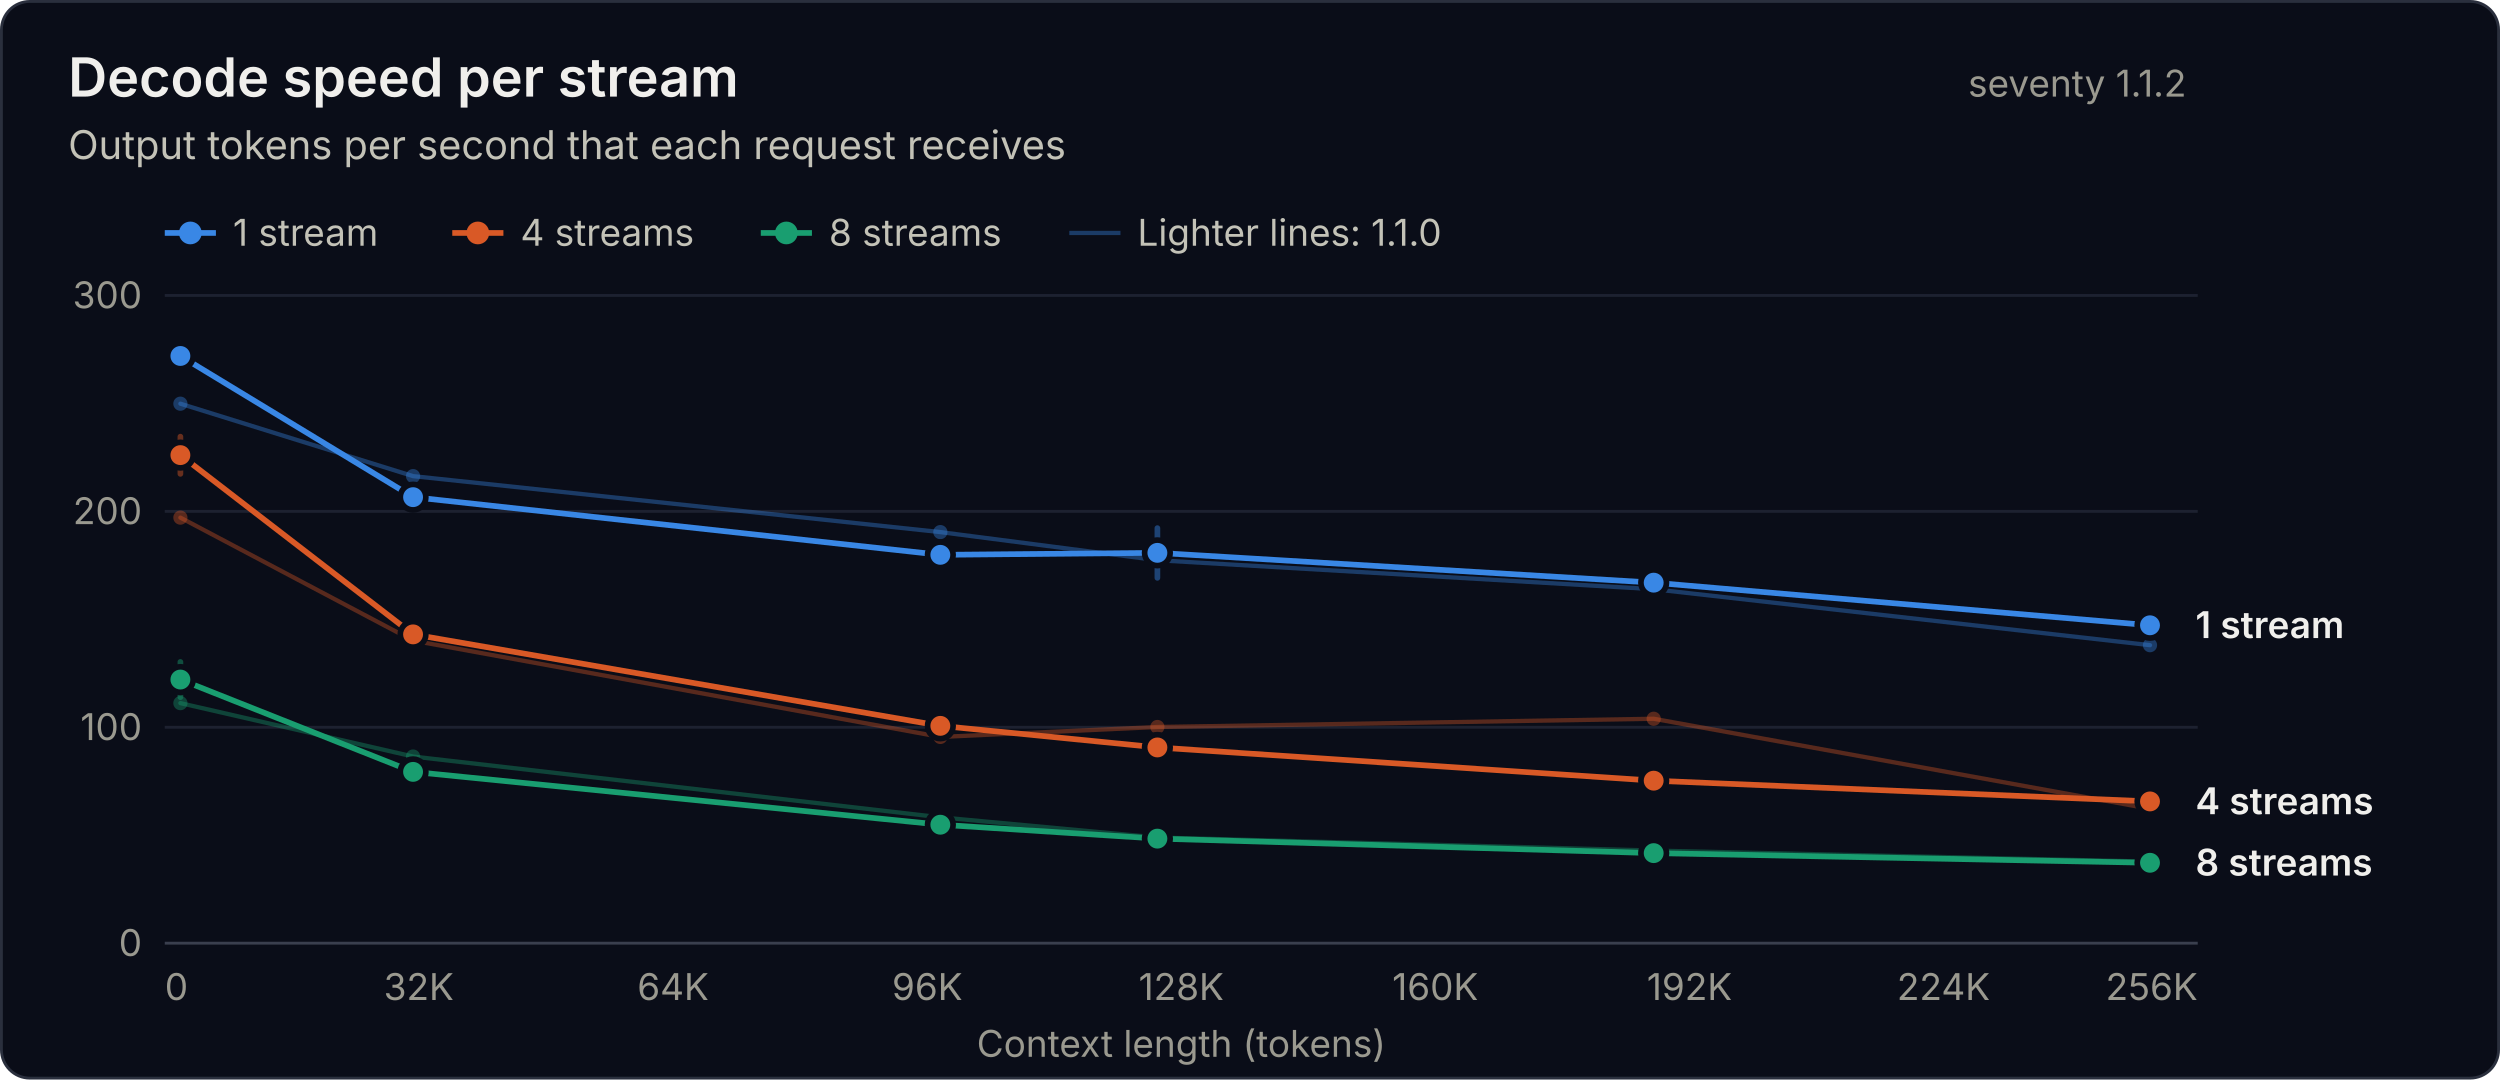
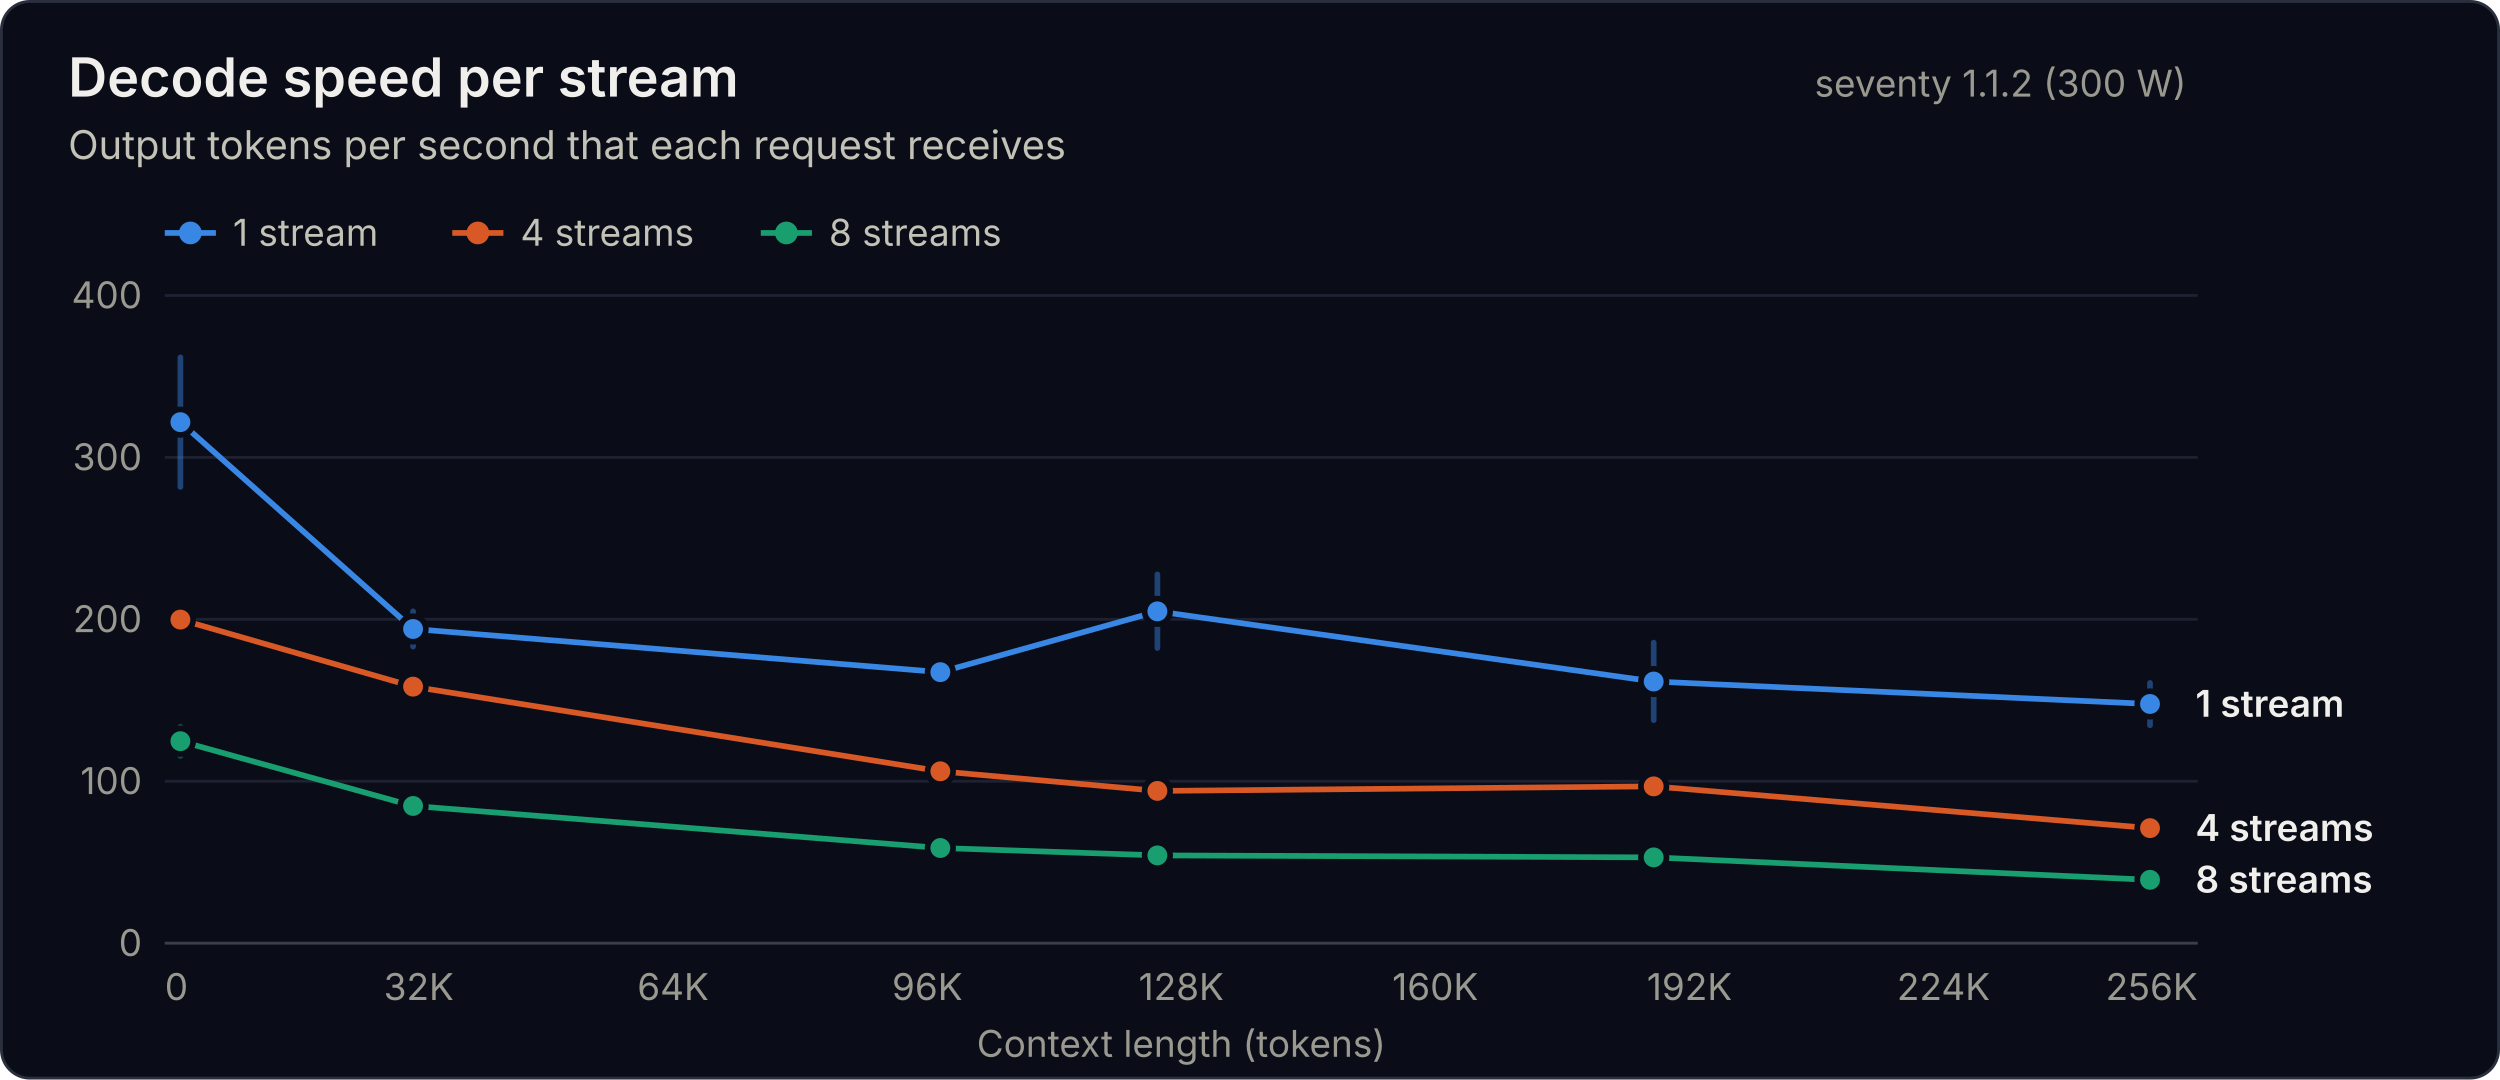
<svg xmlns="http://www.w3.org/2000/svg" viewBox="0 0 880 380" width="880" height="380" font-family="Inter, system-ui, -apple-system, 'Segoe UI', Helvetica, Arial, sans-serif" role="img" aria-label="Decode speed per stream">
  <rect x="0.5" y="0.5" width="879" height="379" rx="10" fill="#0a0d18" stroke="#2a2f3d" />
  <text x="24.0" y="34.0" font-size="19" font-weight="600" fill="#f0efec" text-anchor="start">Decode speed per stream</text>
  <text x="24.0" y="56.0" font-size="14" font-weight="400" fill="#c3c2b7" text-anchor="start">Output tokens per second that each request receives</text>
-   <text x="769.6" y="34.0" font-size="13" font-weight="400" fill="#9a998f" text-anchor="end">seventy 1.1.2</text>
+   <text x="769.6" y="34.0" font-size="13" font-weight="400" fill="#9a998f" text-anchor="end">seventy 1.1.2 (300 W)</text>
  <line x1="58" x2="773.6" y1="332.0" y2="332.0" stroke="#3a3f4e" stroke-width="1" />
  <text x="50.0" y="336.5" font-size="13" font-weight="400" fill="#9a998f" text-anchor="end">0</text>
-   <line x1="58" x2="773.6" y1="256.0" y2="256.0" stroke="#1d2130" stroke-width="1" />
-   <text x="50.0" y="260.5" font-size="13" font-weight="400" fill="#9a998f" text-anchor="end">100</text>
-   <line x1="58" x2="773.6" y1="180.0" y2="180.0" stroke="#1d2130" stroke-width="1" />
-   <text x="50.0" y="184.5" font-size="13" font-weight="400" fill="#9a998f" text-anchor="end">200</text>
+   <line x1="58" x2="773.6" y1="275.0" y2="275.0" stroke="#1d2130" stroke-width="1" />
+   <text x="50.0" y="279.5" font-size="13" font-weight="400" fill="#9a998f" text-anchor="end">100</text>
+   <line x1="58" x2="773.6" y1="218.0" y2="218.0" stroke="#1d2130" stroke-width="1" />
+   <text x="50.0" y="222.5" font-size="13" font-weight="400" fill="#9a998f" text-anchor="end">200</text>
+   <line x1="58" x2="773.6" y1="161.0" y2="161.0" stroke="#1d2130" stroke-width="1" />
+   <text x="50.0" y="165.5" font-size="13" font-weight="400" fill="#9a998f" text-anchor="end">300</text>
  <line x1="58" x2="773.6" y1="104.0" y2="104.0" stroke="#1d2130" stroke-width="1" />
-   <text x="50.0" y="108.5" font-size="13" font-weight="400" fill="#9a998f" text-anchor="end">300</text>
+   <text x="50.0" y="108.5" font-size="13" font-weight="400" fill="#9a998f" text-anchor="end">400</text>
  <text x="58.0" y="352.0" font-size="13" font-weight="400" fill="#9a998f" text-anchor="start">0</text>
  <text x="147.4" y="352.0" font-size="13" font-weight="400" fill="#9a998f" text-anchor="middle">32K</text>
  <text x="236.9" y="352.0" font-size="13" font-weight="400" fill="#9a998f" text-anchor="middle">64K</text>
  <text x="326.4" y="352.0" font-size="13" font-weight="400" fill="#9a998f" text-anchor="middle">96K</text>
  <text x="415.8" y="352.0" font-size="13" font-weight="400" fill="#9a998f" text-anchor="middle">128K</text>
  <text x="505.2" y="352.0" font-size="13" font-weight="400" fill="#9a998f" text-anchor="middle">160K</text>
  <text x="594.7" y="352.0" font-size="13" font-weight="400" fill="#9a998f" text-anchor="middle">192K</text>
  <text x="684.1" y="352.0" font-size="13" font-weight="400" fill="#9a998f" text-anchor="middle">224K</text>
  <text x="773.6" y="352.0" font-size="13" font-weight="400" fill="#9a998f" text-anchor="end">256K</text>
  <text x="415.8" y="372.0" font-size="13" font-weight="400" fill="#9a998f" text-anchor="middle">Context length (tokens)</text>
-   <polyline points="63.5,142.1 145.4,167.6 331.0,187.3 407.4,197.2 582.1,207.4 756.8,227.1" fill="none" stroke="#3987e5" stroke-opacity="0.38" stroke-width="1.5" stroke-linejoin="round" stroke-linecap="round" />
-   <circle cx="63.5" cy="142.1" r="2.5" fill="#3987e5" fill-opacity="0.38" />
-   <circle cx="145.4" cy="167.6" r="2.5" fill="#3987e5" fill-opacity="0.38" />
-   <circle cx="331.0" cy="187.3" r="2.5" fill="#3987e5" fill-opacity="0.38" />
-   <circle cx="407.4" cy="197.2" r="2.5" fill="#3987e5" fill-opacity="0.38" />
-   <circle cx="582.1" cy="207.4" r="2.5" fill="#3987e5" fill-opacity="0.38" />
-   <circle cx="756.8" cy="227.1" r="2.5" fill="#3987e5" fill-opacity="0.38" />
-   <polyline points="63.5,182.2 145.4,225.5 331.0,259.4 407.4,255.9 582.1,253.0 756.8,284.7" fill="none" stroke="#d95926" stroke-opacity="0.38" stroke-width="1.5" stroke-linejoin="round" stroke-linecap="round" />
-   <circle cx="63.5" cy="182.2" r="2.5" fill="#d95926" fill-opacity="0.38" />
-   <circle cx="145.4" cy="225.5" r="2.5" fill="#d95926" fill-opacity="0.38" />
-   <circle cx="331.0" cy="259.4" r="2.5" fill="#d95926" fill-opacity="0.38" />
-   <circle cx="407.4" cy="255.9" r="2.5" fill="#d95926" fill-opacity="0.38" />
-   <circle cx="582.1" cy="253.0" r="2.5" fill="#d95926" fill-opacity="0.38" />
-   <circle cx="756.8" cy="284.7" r="2.5" fill="#d95926" fill-opacity="0.38" />
-   <polyline points="63.5,247.5 145.4,266.3 331.0,287.7 407.4,294.8 582.1,299.4 756.8,303.3" fill="none" stroke="#199e70" stroke-opacity="0.38" stroke-width="1.5" stroke-linejoin="round" stroke-linecap="round" />
-   <circle cx="63.5" cy="247.5" r="2.5" fill="#199e70" fill-opacity="0.38" />
-   <circle cx="145.4" cy="266.3" r="2.5" fill="#199e70" fill-opacity="0.38" />
-   <circle cx="331.0" cy="287.7" r="2.5" fill="#199e70" fill-opacity="0.38" />
-   <circle cx="407.4" cy="294.8" r="2.5" fill="#199e70" fill-opacity="0.38" />
-   <circle cx="582.1" cy="299.4" r="2.5" fill="#199e70" fill-opacity="0.38" />
-   <circle cx="756.8" cy="303.3" r="2.5" fill="#199e70" fill-opacity="0.38" />
-   <polyline points="63.5,125.3 145.4,175.0 331.0,195.3 407.4,194.6 582.1,205.1 756.8,220.1" fill="none" stroke="#3987e5" stroke-width="2" stroke-linejoin="round" stroke-linecap="round" />
-   <line x1="63.5" x2="63.5" y1="129.6" y2="121.0" stroke="#3987e5" stroke-opacity="0.45" stroke-width="2" stroke-linecap="round" />
-   <circle cx="63.5" cy="125.3" r="4.5" fill="#3987e5" stroke="#0a0d18" stroke-width="2" />
-   <line x1="145.4" x2="145.4" y1="177.0" y2="172.9" stroke="#3987e5" stroke-opacity="0.45" stroke-width="2" stroke-linecap="round" />
-   <circle cx="145.4" cy="175.0" r="4.5" fill="#3987e5" stroke="#0a0d18" stroke-width="2" />
-   <line x1="331.0" x2="331.0" y1="198.2" y2="192.3" stroke="#3987e5" stroke-opacity="0.45" stroke-width="2" stroke-linecap="round" />
-   <circle cx="331.0" cy="195.3" r="4.5" fill="#3987e5" stroke="#0a0d18" stroke-width="2" />
-   <line x1="407.4" x2="407.4" y1="203.4" y2="185.9" stroke="#3987e5" stroke-opacity="0.45" stroke-width="2" stroke-linecap="round" />
-   <circle cx="407.4" cy="194.6" r="4.5" fill="#3987e5" stroke="#0a0d18" stroke-width="2" />
-   <line x1="582.1" x2="582.1" y1="207.8" y2="202.4" stroke="#3987e5" stroke-opacity="0.45" stroke-width="2" stroke-linecap="round" />
-   <circle cx="582.1" cy="205.1" r="4.5" fill="#3987e5" stroke="#0a0d18" stroke-width="2" />
-   <line x1="756.8" x2="756.8" y1="223.3" y2="216.9" stroke="#3987e5" stroke-opacity="0.45" stroke-width="2" stroke-linecap="round" />
-   <circle cx="756.8" cy="220.1" r="4.5" fill="#3987e5" stroke="#0a0d18" stroke-width="2" />
-   <polyline points="63.5,160.2 145.4,223.3 331.0,255.5 407.4,263.1 582.1,274.8 756.8,282.1" fill="none" stroke="#d95926" stroke-width="2" stroke-linejoin="round" stroke-linecap="round" />
-   <line x1="63.5" x2="63.5" y1="166.8" y2="153.7" stroke="#d95926" stroke-opacity="0.45" stroke-width="2" stroke-linecap="round" />
-   <circle cx="63.5" cy="160.2" r="4.5" fill="#d95926" stroke="#0a0d18" stroke-width="2" />
-   <line x1="145.4" x2="145.4" y1="224.3" y2="222.3" stroke="#d95926" stroke-opacity="0.45" stroke-width="2" stroke-linecap="round" />
-   <circle cx="145.4" cy="223.3" r="4.5" fill="#d95926" stroke="#0a0d18" stroke-width="2" />
-   <line x1="331.0" x2="331.0" y1="258.7" y2="252.4" stroke="#d95926" stroke-opacity="0.45" stroke-width="2" stroke-linecap="round" />
-   <circle cx="331.0" cy="255.5" r="4.5" fill="#d95926" stroke="#0a0d18" stroke-width="2" />
-   <line x1="407.4" x2="407.4" y1="265.6" y2="260.6" stroke="#d95926" stroke-opacity="0.45" stroke-width="2" stroke-linecap="round" />
-   <circle cx="407.4" cy="263.1" r="4.5" fill="#d95926" stroke="#0a0d18" stroke-width="2" />
-   <circle cx="582.1" cy="274.8" r="4.5" fill="#d95926" stroke="#0a0d18" stroke-width="2" />
-   <circle cx="756.8" cy="282.1" r="4.5" fill="#d95926" stroke="#0a0d18" stroke-width="2" />
-   <polyline points="63.5,239.2 145.4,271.7 331.0,290.3 407.4,295.2 582.1,300.3 756.8,303.7" fill="none" stroke="#199e70" stroke-width="2" stroke-linejoin="round" stroke-linecap="round" />
-   <line x1="63.5" x2="63.5" y1="245.4" y2="233.0" stroke="#199e70" stroke-opacity="0.45" stroke-width="2" stroke-linecap="round" />
-   <circle cx="63.5" cy="239.2" r="4.5" fill="#199e70" stroke="#0a0d18" stroke-width="2" />
-   <line x1="145.4" x2="145.4" y1="274.4" y2="268.9" stroke="#199e70" stroke-opacity="0.45" stroke-width="2" stroke-linecap="round" />
-   <circle cx="145.4" cy="271.7" r="4.5" fill="#199e70" stroke="#0a0d18" stroke-width="2" />
-   <line x1="331.0" x2="331.0" y1="291.8" y2="288.8" stroke="#199e70" stroke-opacity="0.45" stroke-width="2" stroke-linecap="round" />
-   <circle cx="331.0" cy="290.3" r="4.5" fill="#199e70" stroke="#0a0d18" stroke-width="2" />
-   <line x1="407.4" x2="407.4" y1="296.0" y2="294.5" stroke="#199e70" stroke-opacity="0.45" stroke-width="2" stroke-linecap="round" />
-   <circle cx="407.4" cy="295.2" r="4.5" fill="#199e70" stroke="#0a0d18" stroke-width="2" />
-   <line x1="582.1" x2="582.1" y1="301.4" y2="299.2" stroke="#199e70" stroke-opacity="0.45" stroke-width="2" stroke-linecap="round" />
-   <circle cx="582.1" cy="300.3" r="4.5" fill="#199e70" stroke="#0a0d18" stroke-width="2" />
-   <line x1="756.8" x2="756.8" y1="305.2" y2="302.1" stroke="#199e70" stroke-opacity="0.45" stroke-width="2" stroke-linecap="round" />
-   <circle cx="756.8" cy="303.7" r="4.5" fill="#199e70" stroke="#0a0d18" stroke-width="2" />
-   <text x="772.8" y="224.6" font-size="13" font-weight="600" fill="#f0efec" text-anchor="start" paint-order="stroke" stroke="#0a0d18" stroke-width="4" stroke-linejoin="round">1 stream</text>
-   <text x="772.8" y="286.6" font-size="13" font-weight="600" fill="#f0efec" text-anchor="start" paint-order="stroke" stroke="#0a0d18" stroke-width="4" stroke-linejoin="round">4 streams</text>
-   <text x="772.8" y="308.2" font-size="13" font-weight="600" fill="#f0efec" text-anchor="start" paint-order="stroke" stroke="#0a0d18" stroke-width="4" stroke-linejoin="round">8 streams</text>
+   <polyline points="63.5,148.6 145.4,221.4 331.0,236.6 407.4,215.2 582.1,239.9 756.8,247.8" fill="none" stroke="#3987e5" stroke-width="2" stroke-linejoin="round" stroke-linecap="round" />
+   <line x1="63.5" x2="63.5" y1="171.4" y2="125.8" stroke="#3987e5" stroke-opacity="0.45" stroke-width="2" stroke-linecap="round" />
+   <circle cx="63.5" cy="148.6" r="4.5" fill="#3987e5" stroke="#0a0d18" stroke-width="2" />
+   <line x1="145.4" x2="145.4" y1="227.6" y2="215.2" stroke="#3987e5" stroke-opacity="0.45" stroke-width="2" stroke-linecap="round" />
+   <circle cx="145.4" cy="221.4" r="4.5" fill="#3987e5" stroke="#0a0d18" stroke-width="2" />
+   <line x1="331.0" x2="331.0" y1="237.8" y2="235.3" stroke="#3987e5" stroke-opacity="0.45" stroke-width="2" stroke-linecap="round" />
+   <circle cx="331.0" cy="236.6" r="4.5" fill="#3987e5" stroke="#0a0d18" stroke-width="2" />
+   <line x1="407.4" x2="407.4" y1="228.1" y2="202.2" stroke="#3987e5" stroke-opacity="0.45" stroke-width="2" stroke-linecap="round" />
+   <circle cx="407.4" cy="215.2" r="4.5" fill="#3987e5" stroke="#0a0d18" stroke-width="2" />
+   <line x1="582.1" x2="582.1" y1="253.5" y2="226.2" stroke="#3987e5" stroke-opacity="0.45" stroke-width="2" stroke-linecap="round" />
+   <circle cx="582.1" cy="239.9" r="4.5" fill="#3987e5" stroke="#0a0d18" stroke-width="2" />
+   <line x1="756.8" x2="756.8" y1="255.3" y2="240.4" stroke="#3987e5" stroke-opacity="0.45" stroke-width="2" stroke-linecap="round" />
+   <circle cx="756.8" cy="247.8" r="4.5" fill="#3987e5" stroke="#0a0d18" stroke-width="2" />
+   <polyline points="63.5,218.1 145.4,241.7 331.0,271.5 407.4,278.4 582.1,276.8 756.8,291.5" fill="none" stroke="#d95926" stroke-width="2" stroke-linejoin="round" stroke-linecap="round" />
+   <line x1="63.5" x2="63.5" y1="221.7" y2="214.6" stroke="#d95926" stroke-opacity="0.45" stroke-width="2" stroke-linecap="round" />
+   <circle cx="63.5" cy="218.1" r="4.5" fill="#d95926" stroke="#0a0d18" stroke-width="2" />
+   <line x1="145.4" x2="145.4" y1="244.0" y2="239.3" stroke="#d95926" stroke-opacity="0.45" stroke-width="2" stroke-linecap="round" />
+   <circle cx="145.4" cy="241.7" r="4.5" fill="#d95926" stroke="#0a0d18" stroke-width="2" />
+   <line x1="331.0" x2="331.0" y1="273.5" y2="269.5" stroke="#d95926" stroke-opacity="0.45" stroke-width="2" stroke-linecap="round" />
+   <circle cx="331.0" cy="271.5" r="4.5" fill="#d95926" stroke="#0a0d18" stroke-width="2" />
+   <line x1="407.4" x2="407.4" y1="279.7" y2="277.2" stroke="#d95926" stroke-opacity="0.45" stroke-width="2" stroke-linecap="round" />
+   <circle cx="407.4" cy="278.4" r="4.5" fill="#d95926" stroke="#0a0d18" stroke-width="2" />
+   <line x1="582.1" x2="582.1" y1="280.0" y2="273.6" stroke="#d95926" stroke-opacity="0.45" stroke-width="2" stroke-linecap="round" />
+   <circle cx="582.1" cy="276.8" r="4.5" fill="#d95926" stroke="#0a0d18" stroke-width="2" />
+   <line x1="756.8" x2="756.8" y1="294.2" y2="288.8" stroke="#d95926" stroke-opacity="0.45" stroke-width="2" stroke-linecap="round" />
+   <circle cx="756.8" cy="291.5" r="4.5" fill="#d95926" stroke="#0a0d18" stroke-width="2" />
+   <polyline points="63.5,260.9 145.4,283.7 331.0,298.5 407.4,301.1 582.1,301.8 756.8,309.7" fill="none" stroke="#199e70" stroke-width="2" stroke-linejoin="round" stroke-linecap="round" />
+   <line x1="63.5" x2="63.5" y1="266.1" y2="255.8" stroke="#199e70" stroke-opacity="0.45" stroke-width="2" stroke-linecap="round" />
+   <circle cx="63.5" cy="260.9" r="4.5" fill="#199e70" stroke="#0a0d18" stroke-width="2" />
+   <line x1="145.4" x2="145.4" y1="286.9" y2="280.4" stroke="#199e70" stroke-opacity="0.45" stroke-width="2" stroke-linecap="round" />
+   <circle cx="145.4" cy="283.7" r="4.5" fill="#199e70" stroke="#0a0d18" stroke-width="2" />
+   <line x1="331.0" x2="331.0" y1="299.5" y2="297.6" stroke="#199e70" stroke-opacity="0.45" stroke-width="2" stroke-linecap="round" />
+   <circle cx="331.0" cy="298.5" r="4.5" fill="#199e70" stroke="#0a0d18" stroke-width="2" />
+   <line x1="407.4" x2="407.4" y1="302.8" y2="299.5" stroke="#199e70" stroke-opacity="0.45" stroke-width="2" stroke-linecap="round" />
+   <circle cx="407.4" cy="301.1" r="4.5" fill="#199e70" stroke="#0a0d18" stroke-width="2" />
+   <line x1="582.1" x2="582.1" y1="302.9" y2="300.7" stroke="#199e70" stroke-opacity="0.45" stroke-width="2" stroke-linecap="round" />
+   <circle cx="582.1" cy="301.8" r="4.5" fill="#199e70" stroke="#0a0d18" stroke-width="2" />
+   <line x1="756.8" x2="756.8" y1="310.7" y2="308.6" stroke="#199e70" stroke-opacity="0.45" stroke-width="2" stroke-linecap="round" />
+   <circle cx="756.8" cy="309.7" r="4.5" fill="#199e70" stroke="#0a0d18" stroke-width="2" />
+   <text x="772.8" y="252.3" font-size="13" font-weight="600" fill="#f0efec" text-anchor="start" paint-order="stroke" stroke="#0a0d18" stroke-width="4" stroke-linejoin="round">1 stream</text>
+   <text x="772.8" y="296.0" font-size="13" font-weight="600" fill="#f0efec" text-anchor="start" paint-order="stroke" stroke="#0a0d18" stroke-width="4" stroke-linejoin="round">4 streams</text>
+   <text x="772.8" y="314.2" font-size="13" font-weight="600" fill="#f0efec" text-anchor="start" paint-order="stroke" stroke="#0a0d18" stroke-width="4" stroke-linejoin="round">8 streams</text>
  <line x1="58" x2="76" y1="82" y2="82" stroke="#3987e5" stroke-width="2" />
  <circle cx="67" cy="82" r="4" fill="#3987e5" />
  <text x="82.0" y="86.5" font-size="13" font-weight="400" fill="#c3c2b7" text-anchor="start">1 stream</text>
  <line x1="159.2" x2="177.2" y1="82" y2="82" stroke="#d95926" stroke-width="2" />
  <circle cx="168.2" cy="82" r="4" fill="#d95926" />
  <text x="183.2" y="86.5" font-size="13" font-weight="400" fill="#c3c2b7" text-anchor="start">4 streams</text>
  <line x1="267.8" x2="285.8" y1="82" y2="82" stroke="#199e70" stroke-width="2" />
  <circle cx="276.8" cy="82" r="4" fill="#199e70" />
  <text x="291.8" y="86.5" font-size="13" font-weight="400" fill="#c3c2b7" text-anchor="start">8 streams</text>
-   <line x1="376.4" x2="394.4" y1="82" y2="82" stroke="#3987e5" stroke-opacity="0.38" stroke-width="1.5" />
-   <text x="400.4" y="86.5" font-size="13" font-weight="400" fill="#c3c2b7" text-anchor="start">Lighter lines: 1.1.0</text>
</svg>
